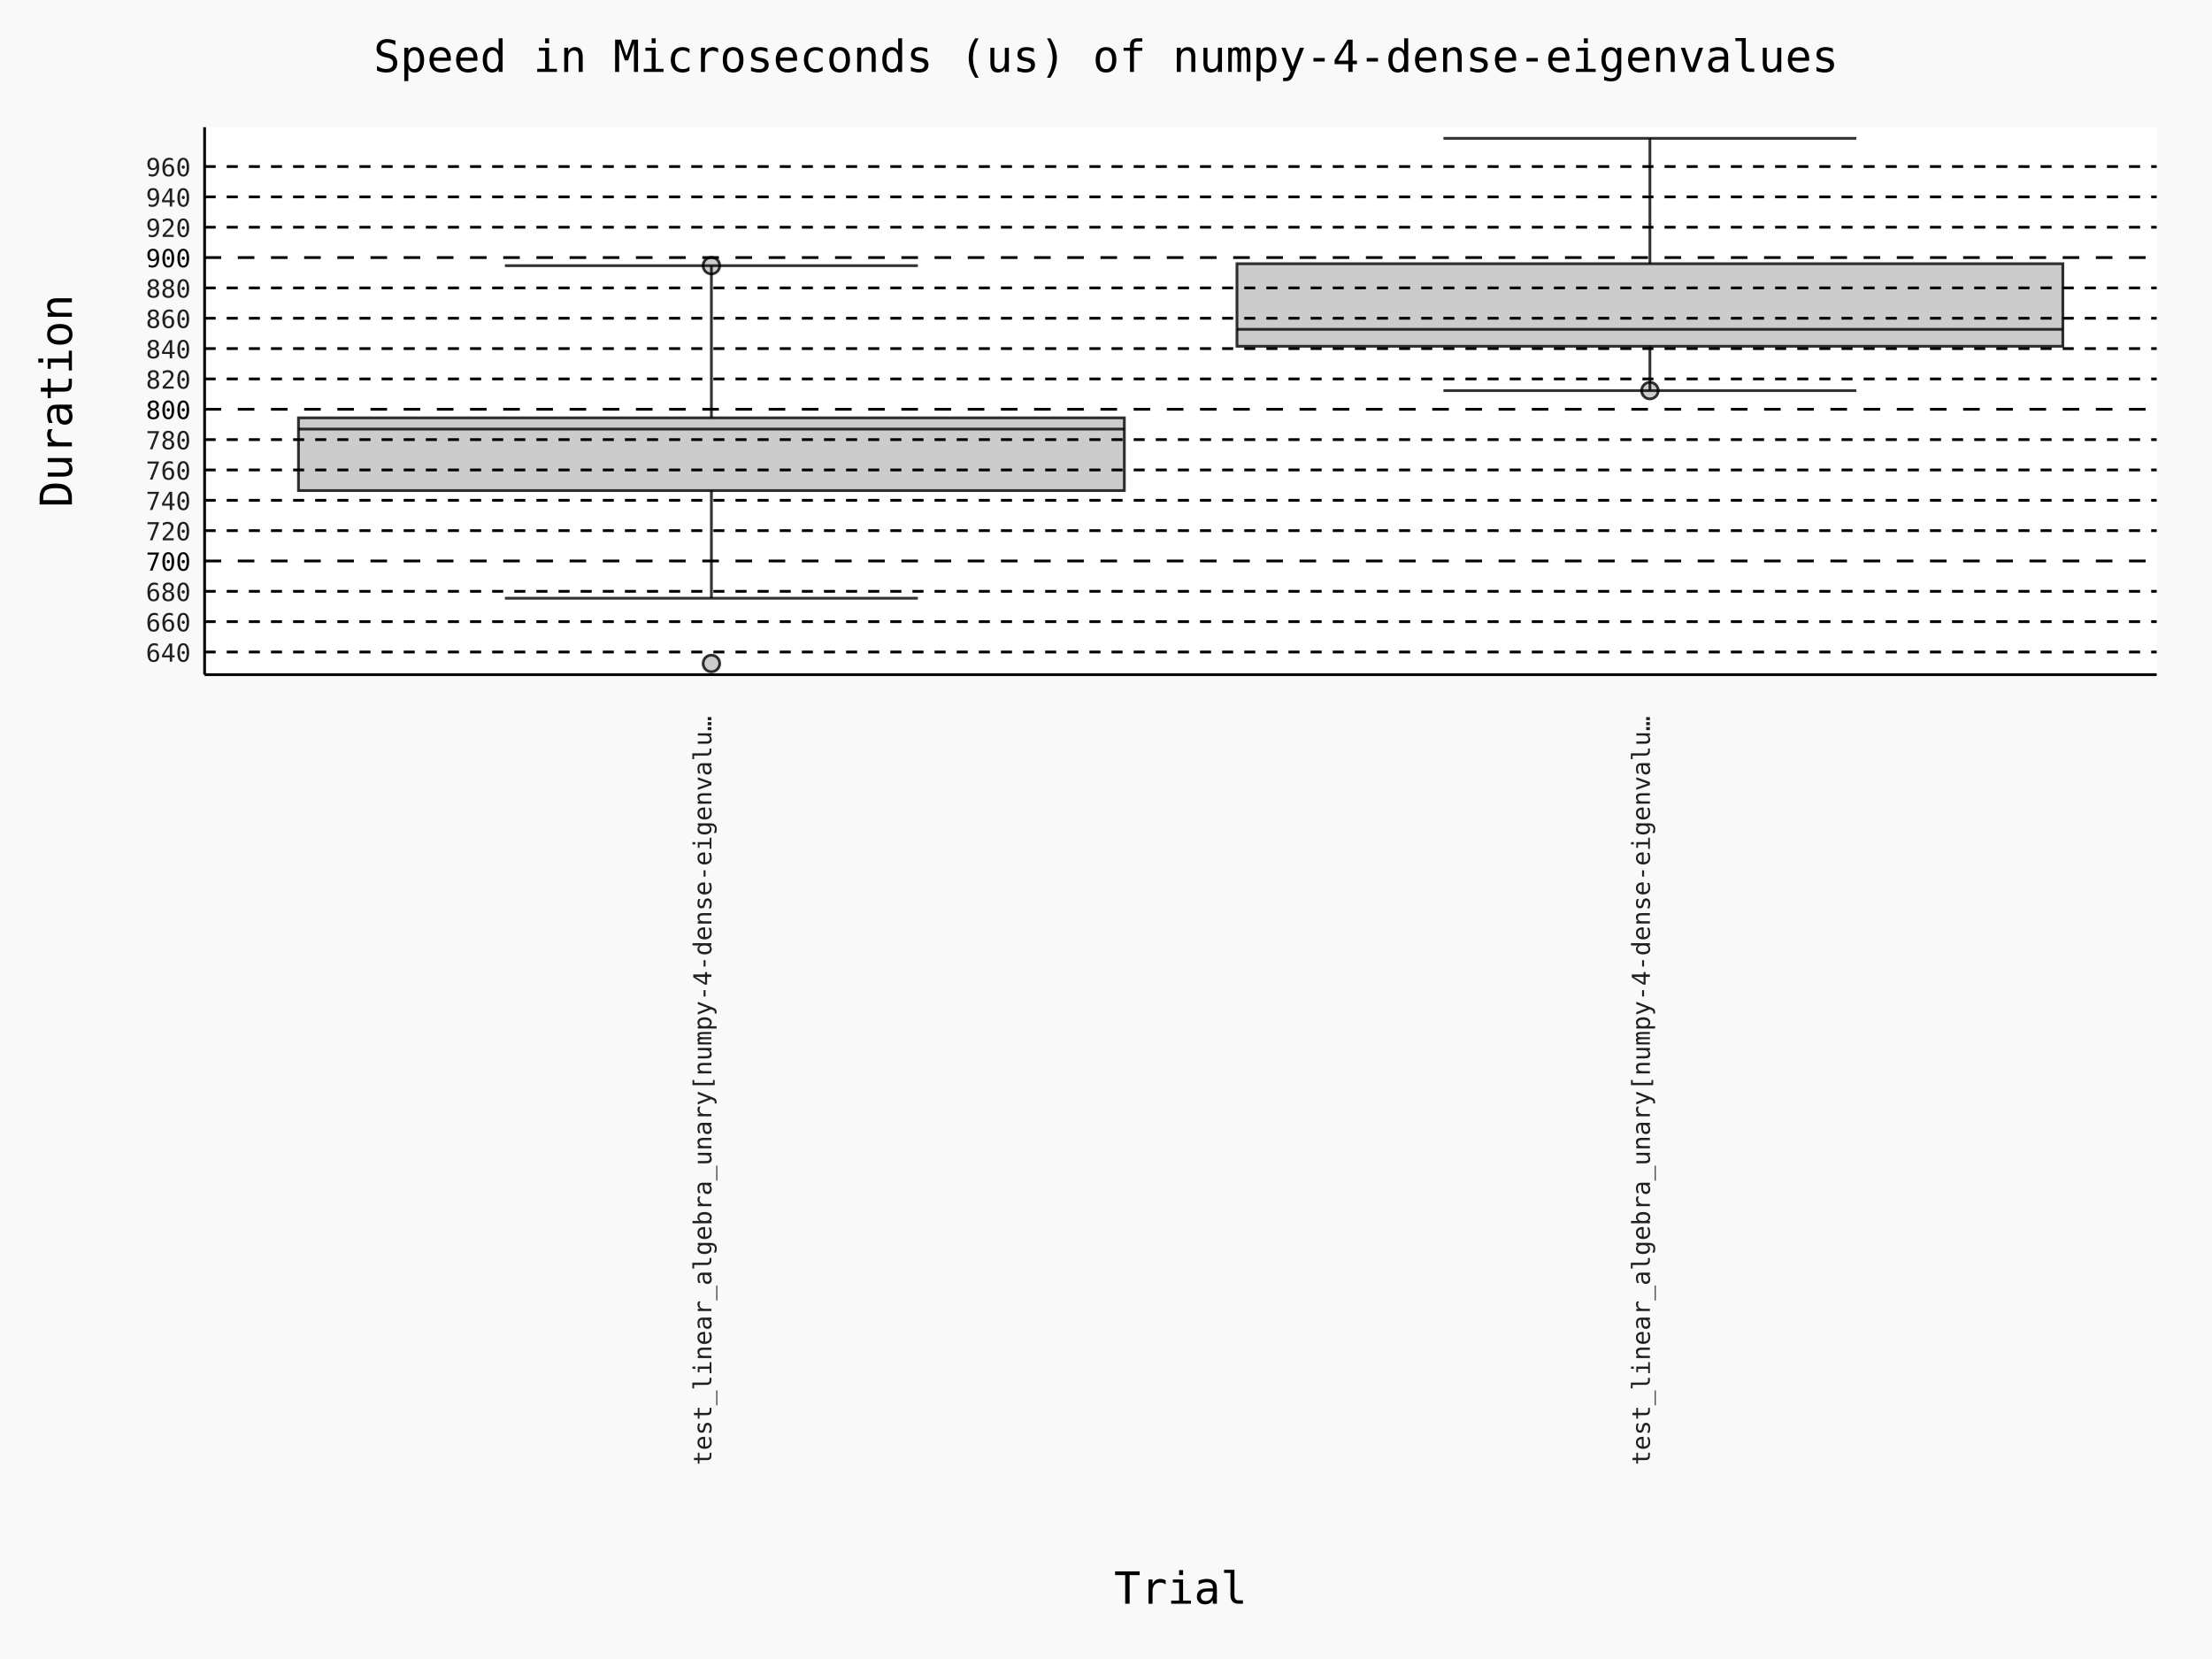
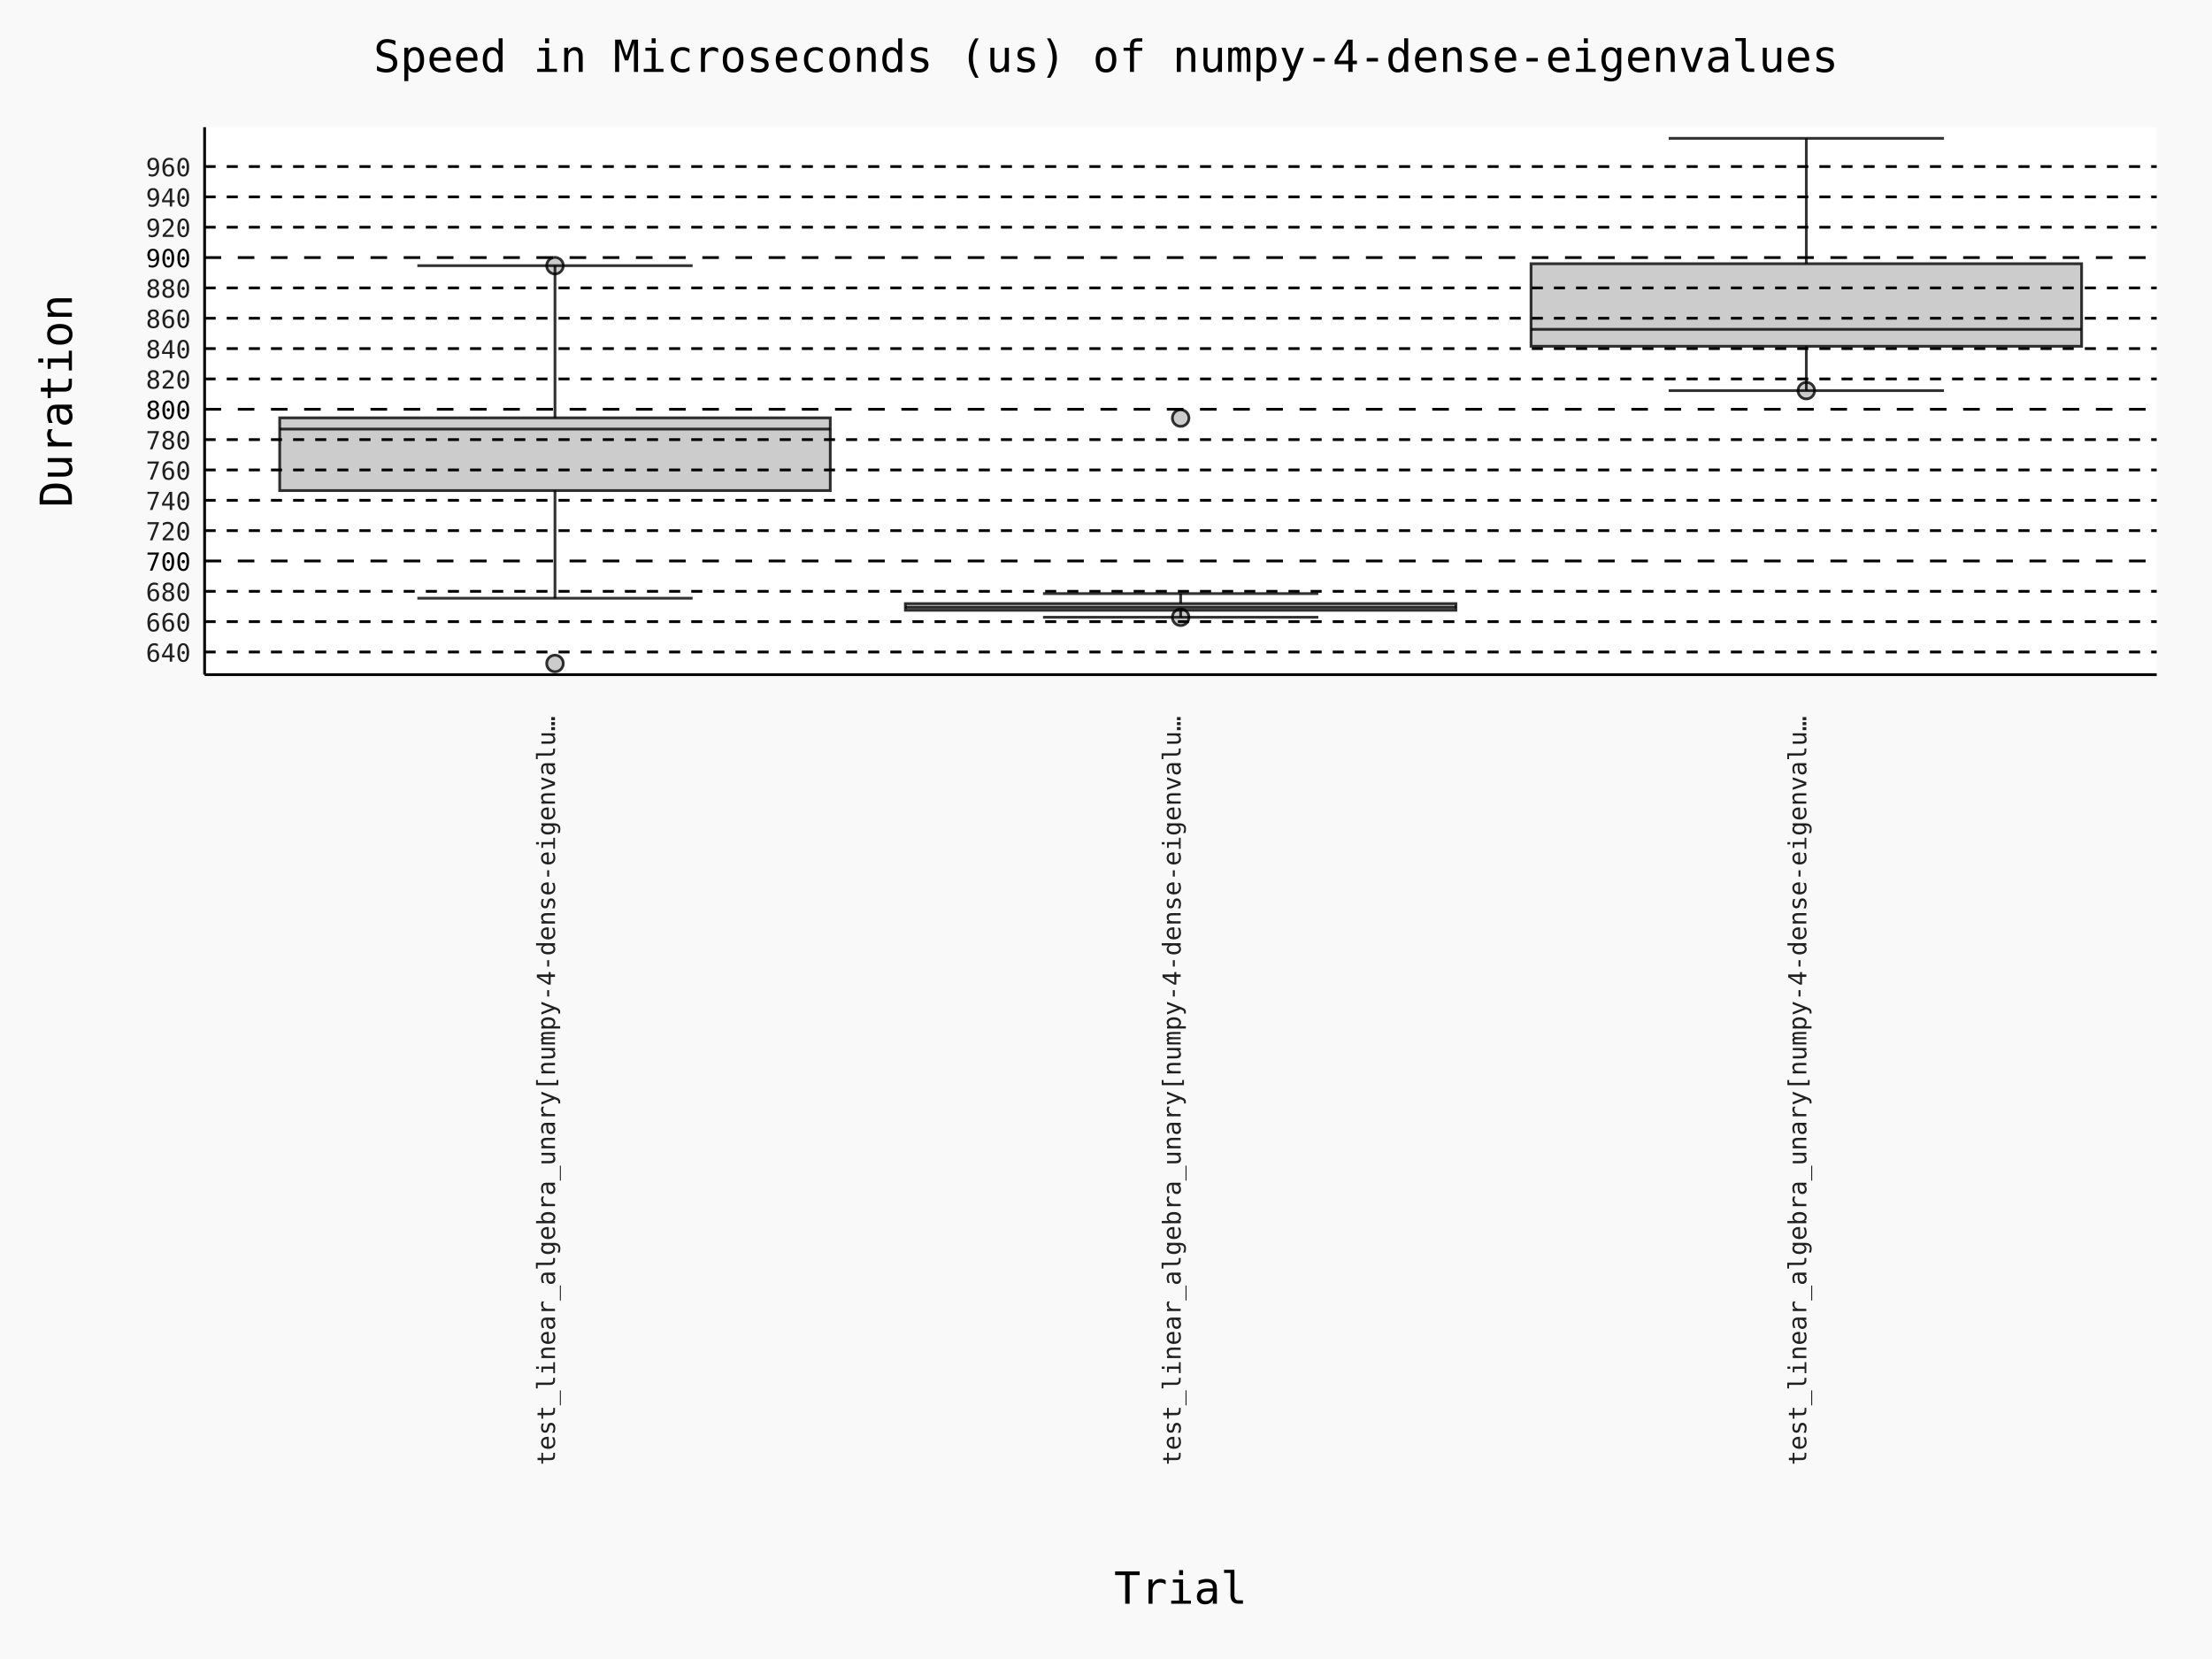
- <svg xmlns="http://www.w3.org/2000/svg" id="chart-7b1612f2-949b-4982-91dc-eeb2387b2378" class="pygal-chart" viewBox="0 0 800 600">
+ <svg xmlns="http://www.w3.org/2000/svg" id="chart-c63e9d6b-fcba-409c-8616-4ccd63e39ff2" class="pygal-chart" viewBox="0 0 800 600">
  <defs>
-     <style type="text/css">#chart-7b1612f2-949b-4982-91dc-eeb2387b2378{-webkit-user-select:none;-webkit-font-smoothing:antialiased;font-family:Consolas,"Deja Vu Sans Mono","Bitstream Vera Sans Mono","Courier New",monospace}#chart-7b1612f2-949b-4982-91dc-eeb2387b2378 .title{font-family:Consolas,"Deja Vu Sans Mono","Bitstream Vera Sans Mono","Courier New",monospace;font-size:16px}#chart-7b1612f2-949b-4982-91dc-eeb2387b2378 .legends .legend text{font-family:Consolas,"Deja Vu Sans Mono","Bitstream Vera Sans Mono","Courier New",monospace;font-size:14px}#chart-7b1612f2-949b-4982-91dc-eeb2387b2378 .axis text{font-family:Consolas,"Deja Vu Sans Mono","Bitstream Vera Sans Mono","Courier New",monospace;font-size:10px}#chart-7b1612f2-949b-4982-91dc-eeb2387b2378 .axis text.major{font-family:Consolas,"Deja Vu Sans Mono","Bitstream Vera Sans Mono","Courier New",monospace;font-size:10px}#chart-7b1612f2-949b-4982-91dc-eeb2387b2378 .text-overlay text.value{font-family:Consolas,"Deja Vu Sans Mono","Bitstream Vera Sans Mono","Courier New",monospace;font-size:16px}#chart-7b1612f2-949b-4982-91dc-eeb2387b2378 .text-overlay text.label{font-family:Consolas,"Deja Vu Sans Mono","Bitstream Vera Sans Mono","Courier New",monospace;font-size:10px}#chart-7b1612f2-949b-4982-91dc-eeb2387b2378 .tooltip{font-family:Consolas,"Deja Vu Sans Mono","Bitstream Vera Sans Mono","Courier New",monospace;font-size:14px}#chart-7b1612f2-949b-4982-91dc-eeb2387b2378 text.no_data{font-family:Consolas,"Deja Vu Sans Mono","Bitstream Vera Sans Mono","Courier New",monospace;font-size:64px}
- #chart-7b1612f2-949b-4982-91dc-eeb2387b2378{background-color:rgba(249,249,249,1)}#chart-7b1612f2-949b-4982-91dc-eeb2387b2378 path,#chart-7b1612f2-949b-4982-91dc-eeb2387b2378 line,#chart-7b1612f2-949b-4982-91dc-eeb2387b2378 rect,#chart-7b1612f2-949b-4982-91dc-eeb2387b2378 circle{-webkit-transition:150ms;-moz-transition:150ms;transition:150ms}#chart-7b1612f2-949b-4982-91dc-eeb2387b2378 .graph &gt; .background{fill:rgba(249,249,249,1)}#chart-7b1612f2-949b-4982-91dc-eeb2387b2378 .plot &gt; .background{fill:rgba(255,255,255,1)}#chart-7b1612f2-949b-4982-91dc-eeb2387b2378 .graph{fill:rgba(0,0,0,.87)}#chart-7b1612f2-949b-4982-91dc-eeb2387b2378 text.no_data{fill:rgba(0,0,0,1)}#chart-7b1612f2-949b-4982-91dc-eeb2387b2378 .title{fill:rgba(0,0,0,1)}#chart-7b1612f2-949b-4982-91dc-eeb2387b2378 .legends .legend text{fill:rgba(0,0,0,.87)}#chart-7b1612f2-949b-4982-91dc-eeb2387b2378 .legends .legend:hover text{fill:rgba(0,0,0,1)}#chart-7b1612f2-949b-4982-91dc-eeb2387b2378 .axis .line{stroke:rgba(0,0,0,1)}#chart-7b1612f2-949b-4982-91dc-eeb2387b2378 .axis .guide.line{stroke:rgba(0,0,0,.54)}#chart-7b1612f2-949b-4982-91dc-eeb2387b2378 .axis .major.line{stroke:rgba(0,0,0,.87)}#chart-7b1612f2-949b-4982-91dc-eeb2387b2378 .axis text.major{fill:rgba(0,0,0,1)}#chart-7b1612f2-949b-4982-91dc-eeb2387b2378 .axis.y .guides:hover .guide.line,#chart-7b1612f2-949b-4982-91dc-eeb2387b2378 .line-graph .axis.x .guides:hover .guide.line,#chart-7b1612f2-949b-4982-91dc-eeb2387b2378 .stackedline-graph .axis.x .guides:hover .guide.line,#chart-7b1612f2-949b-4982-91dc-eeb2387b2378 .xy-graph .axis.x .guides:hover .guide.line{stroke:rgba(0,0,0,1)}#chart-7b1612f2-949b-4982-91dc-eeb2387b2378 .axis .guides:hover text{fill:rgba(0,0,0,1)}#chart-7b1612f2-949b-4982-91dc-eeb2387b2378 .reactive{fill-opacity:.7;stroke-opacity:.8;stroke-width:1}#chart-7b1612f2-949b-4982-91dc-eeb2387b2378 .ci{stroke:rgba(0,0,0,.87)}#chart-7b1612f2-949b-4982-91dc-eeb2387b2378 .reactive.active,#chart-7b1612f2-949b-4982-91dc-eeb2387b2378 .active .reactive{fill-opacity:.8;stroke-opacity:.9;stroke-width:4}#chart-7b1612f2-949b-4982-91dc-eeb2387b2378 .ci .reactive.active{stroke-width:1.5}#chart-7b1612f2-949b-4982-91dc-eeb2387b2378 .series text{fill:rgba(0,0,0,1)}#chart-7b1612f2-949b-4982-91dc-eeb2387b2378 .tooltip rect{fill:rgba(255,255,255,1);stroke:rgba(0,0,0,1);-webkit-transition:opacity 150ms;-moz-transition:opacity 150ms;transition:opacity 150ms}#chart-7b1612f2-949b-4982-91dc-eeb2387b2378 .tooltip .label{fill:rgba(0,0,0,.87)}#chart-7b1612f2-949b-4982-91dc-eeb2387b2378 .tooltip .label{fill:rgba(0,0,0,.87)}#chart-7b1612f2-949b-4982-91dc-eeb2387b2378 .tooltip .legend{font-size:.8em;fill:rgba(0,0,0,.54)}#chart-7b1612f2-949b-4982-91dc-eeb2387b2378 .tooltip .x_label{font-size:.6em;fill:rgba(0,0,0,1)}#chart-7b1612f2-949b-4982-91dc-eeb2387b2378 .tooltip .xlink{font-size:.5em;text-decoration:underline}#chart-7b1612f2-949b-4982-91dc-eeb2387b2378 .tooltip .value{font-size:1.5em}#chart-7b1612f2-949b-4982-91dc-eeb2387b2378 .bound{font-size:.5em}#chart-7b1612f2-949b-4982-91dc-eeb2387b2378 .max-value{font-size:.75em;fill:rgba(0,0,0,.54)}#chart-7b1612f2-949b-4982-91dc-eeb2387b2378 .map-element{fill:rgba(255,255,255,1);stroke:rgba(0,0,0,.54) !important}#chart-7b1612f2-949b-4982-91dc-eeb2387b2378 .map-element .reactive{fill-opacity:inherit;stroke-opacity:inherit}#chart-7b1612f2-949b-4982-91dc-eeb2387b2378 .color-0,#chart-7b1612f2-949b-4982-91dc-eeb2387b2378 .color-0 a:visited{stroke:#000000;fill:#000000}#chart-7b1612f2-949b-4982-91dc-eeb2387b2378 .color-1,#chart-7b1612f2-949b-4982-91dc-eeb2387b2378 .color-1 a:visited{stroke:#000000;fill:#000000}#chart-7b1612f2-949b-4982-91dc-eeb2387b2378 .text-overlay .color-0 text{fill:white}#chart-7b1612f2-949b-4982-91dc-eeb2387b2378 .text-overlay .color-1 text{fill:white}
- #chart-7b1612f2-949b-4982-91dc-eeb2387b2378 text.no_data{text-anchor:middle}#chart-7b1612f2-949b-4982-91dc-eeb2387b2378 .guide.line{fill:none}#chart-7b1612f2-949b-4982-91dc-eeb2387b2378 .centered{text-anchor:middle}#chart-7b1612f2-949b-4982-91dc-eeb2387b2378 .title{text-anchor:middle}#chart-7b1612f2-949b-4982-91dc-eeb2387b2378 .legends .legend text{fill-opacity:1}#chart-7b1612f2-949b-4982-91dc-eeb2387b2378 .axis.x text{text-anchor:middle}#chart-7b1612f2-949b-4982-91dc-eeb2387b2378 .axis.x:not(.web) text[transform]{text-anchor:start}#chart-7b1612f2-949b-4982-91dc-eeb2387b2378 .axis.x:not(.web) text[transform].backwards{text-anchor:end}#chart-7b1612f2-949b-4982-91dc-eeb2387b2378 .axis.y text{text-anchor:end}#chart-7b1612f2-949b-4982-91dc-eeb2387b2378 .axis.y text[transform].backwards{text-anchor:start}#chart-7b1612f2-949b-4982-91dc-eeb2387b2378 .axis.y2 text{text-anchor:start}#chart-7b1612f2-949b-4982-91dc-eeb2387b2378 .axis.y2 text[transform].backwards{text-anchor:end}#chart-7b1612f2-949b-4982-91dc-eeb2387b2378 .axis .guide.line{stroke-dasharray:4,4;stroke:black}#chart-7b1612f2-949b-4982-91dc-eeb2387b2378 .axis .major.guide.line{stroke-dasharray:6,6;stroke:black}#chart-7b1612f2-949b-4982-91dc-eeb2387b2378 .horizontal .axis.y .guide.line,#chart-7b1612f2-949b-4982-91dc-eeb2387b2378 .horizontal .axis.y2 .guide.line,#chart-7b1612f2-949b-4982-91dc-eeb2387b2378 .vertical .axis.x .guide.line{opacity:0}#chart-7b1612f2-949b-4982-91dc-eeb2387b2378 .horizontal .axis.always_show .guide.line,#chart-7b1612f2-949b-4982-91dc-eeb2387b2378 .vertical .axis.always_show .guide.line{opacity:1 !important}#chart-7b1612f2-949b-4982-91dc-eeb2387b2378 .axis.y .guides:hover .guide.line,#chart-7b1612f2-949b-4982-91dc-eeb2387b2378 .axis.y2 .guides:hover .guide.line,#chart-7b1612f2-949b-4982-91dc-eeb2387b2378 .axis.x .guides:hover .guide.line{opacity:1}#chart-7b1612f2-949b-4982-91dc-eeb2387b2378 .axis .guides:hover text{opacity:1}#chart-7b1612f2-949b-4982-91dc-eeb2387b2378 .nofill{fill:none}#chart-7b1612f2-949b-4982-91dc-eeb2387b2378 .subtle-fill{fill-opacity:.2}#chart-7b1612f2-949b-4982-91dc-eeb2387b2378 .dot{stroke-width:1px;fill-opacity:1;stroke-opacity:1}#chart-7b1612f2-949b-4982-91dc-eeb2387b2378 .dot.active{stroke-width:5px}#chart-7b1612f2-949b-4982-91dc-eeb2387b2378 .dot.negative{fill:transparent}#chart-7b1612f2-949b-4982-91dc-eeb2387b2378 text,#chart-7b1612f2-949b-4982-91dc-eeb2387b2378 tspan{stroke:none !important}#chart-7b1612f2-949b-4982-91dc-eeb2387b2378 .series text.active{opacity:1}#chart-7b1612f2-949b-4982-91dc-eeb2387b2378 .tooltip rect{fill-opacity:.95;stroke-width:.5}#chart-7b1612f2-949b-4982-91dc-eeb2387b2378 .tooltip text{fill-opacity:1}#chart-7b1612f2-949b-4982-91dc-eeb2387b2378 .showable{visibility:hidden}#chart-7b1612f2-949b-4982-91dc-eeb2387b2378 .showable.shown{visibility:visible}#chart-7b1612f2-949b-4982-91dc-eeb2387b2378 .gauge-background{fill:rgba(229,229,229,1);stroke:none}#chart-7b1612f2-949b-4982-91dc-eeb2387b2378 .bg-lines{stroke:rgba(249,249,249,1);stroke-width:2px}
+     <style type="text/css">#chart-c63e9d6b-fcba-409c-8616-4ccd63e39ff2{-webkit-user-select:none;-webkit-font-smoothing:antialiased;font-family:Consolas,"Deja Vu Sans Mono","Bitstream Vera Sans Mono","Courier New",monospace}#chart-c63e9d6b-fcba-409c-8616-4ccd63e39ff2 .title{font-family:Consolas,"Deja Vu Sans Mono","Bitstream Vera Sans Mono","Courier New",monospace;font-size:16px}#chart-c63e9d6b-fcba-409c-8616-4ccd63e39ff2 .legends .legend text{font-family:Consolas,"Deja Vu Sans Mono","Bitstream Vera Sans Mono","Courier New",monospace;font-size:14px}#chart-c63e9d6b-fcba-409c-8616-4ccd63e39ff2 .axis text{font-family:Consolas,"Deja Vu Sans Mono","Bitstream Vera Sans Mono","Courier New",monospace;font-size:10px}#chart-c63e9d6b-fcba-409c-8616-4ccd63e39ff2 .axis text.major{font-family:Consolas,"Deja Vu Sans Mono","Bitstream Vera Sans Mono","Courier New",monospace;font-size:10px}#chart-c63e9d6b-fcba-409c-8616-4ccd63e39ff2 .text-overlay text.value{font-family:Consolas,"Deja Vu Sans Mono","Bitstream Vera Sans Mono","Courier New",monospace;font-size:16px}#chart-c63e9d6b-fcba-409c-8616-4ccd63e39ff2 .text-overlay text.label{font-family:Consolas,"Deja Vu Sans Mono","Bitstream Vera Sans Mono","Courier New",monospace;font-size:10px}#chart-c63e9d6b-fcba-409c-8616-4ccd63e39ff2 .tooltip{font-family:Consolas,"Deja Vu Sans Mono","Bitstream Vera Sans Mono","Courier New",monospace;font-size:14px}#chart-c63e9d6b-fcba-409c-8616-4ccd63e39ff2 text.no_data{font-family:Consolas,"Deja Vu Sans Mono","Bitstream Vera Sans Mono","Courier New",monospace;font-size:64px}
+ #chart-c63e9d6b-fcba-409c-8616-4ccd63e39ff2{background-color:rgba(249,249,249,1)}#chart-c63e9d6b-fcba-409c-8616-4ccd63e39ff2 path,#chart-c63e9d6b-fcba-409c-8616-4ccd63e39ff2 line,#chart-c63e9d6b-fcba-409c-8616-4ccd63e39ff2 rect,#chart-c63e9d6b-fcba-409c-8616-4ccd63e39ff2 circle{-webkit-transition:150ms;-moz-transition:150ms;transition:150ms}#chart-c63e9d6b-fcba-409c-8616-4ccd63e39ff2 .graph &gt; .background{fill:rgba(249,249,249,1)}#chart-c63e9d6b-fcba-409c-8616-4ccd63e39ff2 .plot &gt; .background{fill:rgba(255,255,255,1)}#chart-c63e9d6b-fcba-409c-8616-4ccd63e39ff2 .graph{fill:rgba(0,0,0,.87)}#chart-c63e9d6b-fcba-409c-8616-4ccd63e39ff2 text.no_data{fill:rgba(0,0,0,1)}#chart-c63e9d6b-fcba-409c-8616-4ccd63e39ff2 .title{fill:rgba(0,0,0,1)}#chart-c63e9d6b-fcba-409c-8616-4ccd63e39ff2 .legends .legend text{fill:rgba(0,0,0,.87)}#chart-c63e9d6b-fcba-409c-8616-4ccd63e39ff2 .legends .legend:hover text{fill:rgba(0,0,0,1)}#chart-c63e9d6b-fcba-409c-8616-4ccd63e39ff2 .axis .line{stroke:rgba(0,0,0,1)}#chart-c63e9d6b-fcba-409c-8616-4ccd63e39ff2 .axis .guide.line{stroke:rgba(0,0,0,.54)}#chart-c63e9d6b-fcba-409c-8616-4ccd63e39ff2 .axis .major.line{stroke:rgba(0,0,0,.87)}#chart-c63e9d6b-fcba-409c-8616-4ccd63e39ff2 .axis text.major{fill:rgba(0,0,0,1)}#chart-c63e9d6b-fcba-409c-8616-4ccd63e39ff2 .axis.y .guides:hover .guide.line,#chart-c63e9d6b-fcba-409c-8616-4ccd63e39ff2 .line-graph .axis.x .guides:hover .guide.line,#chart-c63e9d6b-fcba-409c-8616-4ccd63e39ff2 .stackedline-graph .axis.x .guides:hover .guide.line,#chart-c63e9d6b-fcba-409c-8616-4ccd63e39ff2 .xy-graph .axis.x .guides:hover .guide.line{stroke:rgba(0,0,0,1)}#chart-c63e9d6b-fcba-409c-8616-4ccd63e39ff2 .axis .guides:hover text{fill:rgba(0,0,0,1)}#chart-c63e9d6b-fcba-409c-8616-4ccd63e39ff2 .reactive{fill-opacity:.7;stroke-opacity:.8;stroke-width:1}#chart-c63e9d6b-fcba-409c-8616-4ccd63e39ff2 .ci{stroke:rgba(0,0,0,.87)}#chart-c63e9d6b-fcba-409c-8616-4ccd63e39ff2 .reactive.active,#chart-c63e9d6b-fcba-409c-8616-4ccd63e39ff2 .active .reactive{fill-opacity:.8;stroke-opacity:.9;stroke-width:4}#chart-c63e9d6b-fcba-409c-8616-4ccd63e39ff2 .ci .reactive.active{stroke-width:1.5}#chart-c63e9d6b-fcba-409c-8616-4ccd63e39ff2 .series text{fill:rgba(0,0,0,1)}#chart-c63e9d6b-fcba-409c-8616-4ccd63e39ff2 .tooltip rect{fill:rgba(255,255,255,1);stroke:rgba(0,0,0,1);-webkit-transition:opacity 150ms;-moz-transition:opacity 150ms;transition:opacity 150ms}#chart-c63e9d6b-fcba-409c-8616-4ccd63e39ff2 .tooltip .label{fill:rgba(0,0,0,.87)}#chart-c63e9d6b-fcba-409c-8616-4ccd63e39ff2 .tooltip .label{fill:rgba(0,0,0,.87)}#chart-c63e9d6b-fcba-409c-8616-4ccd63e39ff2 .tooltip .legend{font-size:.8em;fill:rgba(0,0,0,.54)}#chart-c63e9d6b-fcba-409c-8616-4ccd63e39ff2 .tooltip .x_label{font-size:.6em;fill:rgba(0,0,0,1)}#chart-c63e9d6b-fcba-409c-8616-4ccd63e39ff2 .tooltip .xlink{font-size:.5em;text-decoration:underline}#chart-c63e9d6b-fcba-409c-8616-4ccd63e39ff2 .tooltip .value{font-size:1.5em}#chart-c63e9d6b-fcba-409c-8616-4ccd63e39ff2 .bound{font-size:.5em}#chart-c63e9d6b-fcba-409c-8616-4ccd63e39ff2 .max-value{font-size:.75em;fill:rgba(0,0,0,.54)}#chart-c63e9d6b-fcba-409c-8616-4ccd63e39ff2 .map-element{fill:rgba(255,255,255,1);stroke:rgba(0,0,0,.54) !important}#chart-c63e9d6b-fcba-409c-8616-4ccd63e39ff2 .map-element .reactive{fill-opacity:inherit;stroke-opacity:inherit}#chart-c63e9d6b-fcba-409c-8616-4ccd63e39ff2 .color-0,#chart-c63e9d6b-fcba-409c-8616-4ccd63e39ff2 .color-0 a:visited{stroke:#000000;fill:#000000}#chart-c63e9d6b-fcba-409c-8616-4ccd63e39ff2 .color-1,#chart-c63e9d6b-fcba-409c-8616-4ccd63e39ff2 .color-1 a:visited{stroke:#000000;fill:#000000}#chart-c63e9d6b-fcba-409c-8616-4ccd63e39ff2 .color-2,#chart-c63e9d6b-fcba-409c-8616-4ccd63e39ff2 .color-2 a:visited{stroke:#000000;fill:#000000}#chart-c63e9d6b-fcba-409c-8616-4ccd63e39ff2 .text-overlay .color-0 text{fill:white}#chart-c63e9d6b-fcba-409c-8616-4ccd63e39ff2 .text-overlay .color-1 text{fill:white}#chart-c63e9d6b-fcba-409c-8616-4ccd63e39ff2 .text-overlay .color-2 text{fill:white}
+ #chart-c63e9d6b-fcba-409c-8616-4ccd63e39ff2 text.no_data{text-anchor:middle}#chart-c63e9d6b-fcba-409c-8616-4ccd63e39ff2 .guide.line{fill:none}#chart-c63e9d6b-fcba-409c-8616-4ccd63e39ff2 .centered{text-anchor:middle}#chart-c63e9d6b-fcba-409c-8616-4ccd63e39ff2 .title{text-anchor:middle}#chart-c63e9d6b-fcba-409c-8616-4ccd63e39ff2 .legends .legend text{fill-opacity:1}#chart-c63e9d6b-fcba-409c-8616-4ccd63e39ff2 .axis.x text{text-anchor:middle}#chart-c63e9d6b-fcba-409c-8616-4ccd63e39ff2 .axis.x:not(.web) text[transform]{text-anchor:start}#chart-c63e9d6b-fcba-409c-8616-4ccd63e39ff2 .axis.x:not(.web) text[transform].backwards{text-anchor:end}#chart-c63e9d6b-fcba-409c-8616-4ccd63e39ff2 .axis.y text{text-anchor:end}#chart-c63e9d6b-fcba-409c-8616-4ccd63e39ff2 .axis.y text[transform].backwards{text-anchor:start}#chart-c63e9d6b-fcba-409c-8616-4ccd63e39ff2 .axis.y2 text{text-anchor:start}#chart-c63e9d6b-fcba-409c-8616-4ccd63e39ff2 .axis.y2 text[transform].backwards{text-anchor:end}#chart-c63e9d6b-fcba-409c-8616-4ccd63e39ff2 .axis .guide.line{stroke-dasharray:4,4;stroke:black}#chart-c63e9d6b-fcba-409c-8616-4ccd63e39ff2 .axis .major.guide.line{stroke-dasharray:6,6;stroke:black}#chart-c63e9d6b-fcba-409c-8616-4ccd63e39ff2 .horizontal .axis.y .guide.line,#chart-c63e9d6b-fcba-409c-8616-4ccd63e39ff2 .horizontal .axis.y2 .guide.line,#chart-c63e9d6b-fcba-409c-8616-4ccd63e39ff2 .vertical .axis.x .guide.line{opacity:0}#chart-c63e9d6b-fcba-409c-8616-4ccd63e39ff2 .horizontal .axis.always_show .guide.line,#chart-c63e9d6b-fcba-409c-8616-4ccd63e39ff2 .vertical .axis.always_show .guide.line{opacity:1 !important}#chart-c63e9d6b-fcba-409c-8616-4ccd63e39ff2 .axis.y .guides:hover .guide.line,#chart-c63e9d6b-fcba-409c-8616-4ccd63e39ff2 .axis.y2 .guides:hover .guide.line,#chart-c63e9d6b-fcba-409c-8616-4ccd63e39ff2 .axis.x .guides:hover .guide.line{opacity:1}#chart-c63e9d6b-fcba-409c-8616-4ccd63e39ff2 .axis .guides:hover text{opacity:1}#chart-c63e9d6b-fcba-409c-8616-4ccd63e39ff2 .nofill{fill:none}#chart-c63e9d6b-fcba-409c-8616-4ccd63e39ff2 .subtle-fill{fill-opacity:.2}#chart-c63e9d6b-fcba-409c-8616-4ccd63e39ff2 .dot{stroke-width:1px;fill-opacity:1;stroke-opacity:1}#chart-c63e9d6b-fcba-409c-8616-4ccd63e39ff2 .dot.active{stroke-width:5px}#chart-c63e9d6b-fcba-409c-8616-4ccd63e39ff2 .dot.negative{fill:transparent}#chart-c63e9d6b-fcba-409c-8616-4ccd63e39ff2 text,#chart-c63e9d6b-fcba-409c-8616-4ccd63e39ff2 tspan{stroke:none !important}#chart-c63e9d6b-fcba-409c-8616-4ccd63e39ff2 .series text.active{opacity:1}#chart-c63e9d6b-fcba-409c-8616-4ccd63e39ff2 .tooltip rect{fill-opacity:.95;stroke-width:.5}#chart-c63e9d6b-fcba-409c-8616-4ccd63e39ff2 .tooltip text{fill-opacity:1}#chart-c63e9d6b-fcba-409c-8616-4ccd63e39ff2 .showable{visibility:hidden}#chart-c63e9d6b-fcba-409c-8616-4ccd63e39ff2 .showable.shown{visibility:visible}#chart-c63e9d6b-fcba-409c-8616-4ccd63e39ff2 .gauge-background{fill:rgba(229,229,229,1);stroke:none}#chart-c63e9d6b-fcba-409c-8616-4ccd63e39ff2 .bg-lines{stroke:rgba(249,249,249,1);stroke-width:2px}
.tooltip .value{font-size:1em !important}.axis text{font-size:9px !important}</style>
  </defs>
  <g class="graph custombox-graph vertical">
    <rect x="0" y="0" width="800" height="600" class="background" />
    <g transform="translate(74, 46)" class="plot">
      <rect x="0" y="0" width="706.0" height="198.0" class="background" />
      <g class="axis y always_show">
        <path d="M0 198 h706" class="line" />
        <g class="guides">
          <path d="M0 189.803 h706" class="guide line" />
          <text x="-5" y="193.303" class="">640</text>
        </g>
        <g class="guides">
          <path d="M0 178.83 h706" class="guide line" />
          <text x="-5" y="182.33" class="">660</text>
        </g>
        <g class="guides">
          <path d="M0 167.857 h706" class="guide line" />
          <text x="-5" y="171.357" class="">680</text>
        </g>
        <g class="guides">
          <path d="M0 156.884 h706" class="major guide line" />
          <text x="-5" y="160.384" class="major">700</text>
        </g>
        <g class="guides">
          <path d="M0 145.91 h706" class="guide line" />
          <text x="-5" y="149.41" class="">720</text>
        </g>
        <g class="guides">
          <path d="M0 134.937 h706" class="guide line" />
          <text x="-5" y="138.437" class="">740</text>
        </g>
        <g class="guides">
          <path d="M0 123.964 h706" class="guide line" />
          <text x="-5" y="127.464" class="">760</text>
        </g>
        <g class="guides">
          <path d="M0 112.991 h706" class="guide line" />
          <text x="-5" y="116.491" class="">780</text>
        </g>
        <g class="guides">
          <path d="M0 102.018 h706" class="major guide line" />
          <text x="-5" y="105.518" class="major">800</text>
        </g>
        <g class="guides">
          <path d="M0 91.044 h706" class="guide line" />
          <text x="-5" y="94.544" class="">820</text>
        </g>
        <g class="guides">
          <path d="M0 80.071 h706" class="guide line" />
          <text x="-5" y="83.571" class="">840</text>
        </g>
        <g class="guides">
          <path d="M0 69.098 h706" class="guide line" />
          <text x="-5" y="72.598" class="">860</text>
        </g>
        <g class="guides">
          <path d="M0 58.125 h706" class="guide line" />
          <text x="-5" y="61.625" class="">880</text>
        </g>
        <g class="guides">
          <path d="M0 47.152 h706" class="major guide line" />
          <text x="-5" y="50.652" class="major">900</text>
        </g>
        <g class="guides">
          <path d="M0 36.179 h706" class="guide line" />
          <text x="-5" y="39.679" class="">920</text>
        </g>
        <g class="guides">
          <path d="M0 25.205 h706" class="guide line" />
          <text x="-5" y="28.705" class="">940</text>
        </g>
        <g class="guides">
          <path d="M0 14.232 h706" class="guide line" />
          <text x="-5" y="17.732" class="">960</text>
        </g>
      </g>
      <g class="axis x">
        <path d="M0 0 v198" class="line" />
        <g class="guides">
-           <path d="M183.288 0 v198" class="guide line" />
-           <text x="183.288" y="213.0" class="backwards" transform="rotate(270 183.2885 213)">test_linear_algebra_unary[numpy-4-dense-eigenvalu…</text>
+           <path d="M126.718 0 v198" class="guide line" />
+           <text x="126.718" y="213.0" class="backwards" transform="rotate(270 126.7179 213)">test_linear_algebra_unary[numpy-4-dense-eigenvalu…</text>
        </g>
        <g class="guides">
-           <path d="M522.712 0 v198" class="guide line" />
-           <text x="522.712" y="213.0" class="backwards" transform="rotate(270 522.7115 213)">test_linear_algebra_unary[numpy-4-dense-eigenvalu…</text>
+           <path d="M353 0 v198" class="guide line" />
+           <text x="353.0" y="213.0" class="backwards" transform="rotate(270 353 213)">test_linear_algebra_unary[numpy-4-dense-eigenvalu…</text>
+         </g>
+         <g class="guides">
+           <path d="M579.282 0 v198" class="guide line" />
+           <text x="579.282" y="213.0" class="backwards" transform="rotate(270 579.2821 213)">test_linear_algebra_unary[numpy-4-dense-eigenvalu…</text>
        </g>
      </g>
      <g class="series serie-0 color-0">
        <g class="boxes">
          <g class="box">
-             <path stroke-width="3" d="M108.615 170.357 L257.962 170.357" class="reactive tooltip-trigger" />
-             <path stroke-width="3" d="M33.942 109.178 L332.635 109.178" class="reactive tooltip-trigger" />
-             <path stroke-width="3" d="M108.615 50.083 L257.962 50.083" class="reactive tooltip-trigger" />
-             <path stroke-width="2" d="M183.288 170.357 L183.288 131.427" class="reactive tooltip-trigger" />
-             <path stroke-width="2" d="M183.288 50.083 L183.288 105.118" class="reactive tooltip-trigger" />
-             <rect x="33.942" y="105.118" height="26.31" width="298.692" class="subtle-fill reactive tooltip-trigger" />
-             <circle cx="183.288" cy="193.951" r="3" class="subtle-fill reactive tooltip-trigger" />
-             <circle cx="183.288" cy="50.083" r="3" class="subtle-fill reactive tooltip-trigger" />
+             <path stroke-width="3" d="M76.936 170.357 L176.5 170.357" class="reactive tooltip-trigger" />
+             <path stroke-width="3" d="M27.154 109.178 L226.282 109.178" class="reactive tooltip-trigger" />
+             <path stroke-width="3" d="M76.936 50.083 L176.5 50.083" class="reactive tooltip-trigger" />
+             <path stroke-width="2" d="M126.718 170.357 L126.718 131.427" class="reactive tooltip-trigger" />
+             <path stroke-width="2" d="M126.718 50.083 L126.718 105.118" class="reactive tooltip-trigger" />
+             <rect x="27.154" y="105.118" height="26.31" width="199.128" class="subtle-fill reactive tooltip-trigger" />
+             <circle cx="126.718" cy="193.951" r="3" class="subtle-fill reactive tooltip-trigger" />
+             <circle cx="126.718" cy="50.083" r="3" class="subtle-fill reactive tooltip-trigger" />
          </g>
        </g>
      </g>
      <g class="series serie-1 color-1">
        <g class="boxes">
          <g class="box">
-             <path stroke-width="3" d="M448.038 95.273 L597.385 95.273" class="reactive tooltip-trigger" />
-             <path stroke-width="3" d="M373.365 73.107 L672.058 73.107" class="reactive tooltip-trigger" />
-             <path stroke-width="3" d="M448.038 4.032 L597.385 4.032" class="reactive tooltip-trigger" />
-             <path stroke-width="2" d="M522.712 95.273 L522.712 79.238" class="reactive tooltip-trigger" />
-             <path stroke-width="2" d="M522.712 4.032 L522.712 49.378" class="reactive tooltip-trigger" />
-             <rect x="373.365" y="49.378" height="29.86" width="298.692" class="subtle-fill reactive tooltip-trigger" />
-             <circle cx="522.712" cy="95.273" r="3" class="subtle-fill reactive tooltip-trigger" />
-             <circle cx="522.712" cy="-988.319" r="3" class="subtle-fill reactive tooltip-trigger" />
+             <path stroke-width="3" d="M303.218 177.241 L402.782 177.241" class="reactive tooltip-trigger" />
+             <path stroke-width="3" d="M253.436 173.62 L452.564 173.62" class="reactive tooltip-trigger" />
+             <path stroke-width="3" d="M303.218 168.682 L402.782 168.682" class="reactive tooltip-trigger" />
+             <path stroke-width="2" d="M353 177.241 L353 174.717" class="reactive tooltip-trigger" />
+             <path stroke-width="2" d="M353 168.682 L353 172.303" class="reactive tooltip-trigger" />
+             <rect x="253.436" y="172.303" height="2.414" width="199.128" class="subtle-fill reactive tooltip-trigger" />
+             <circle cx="353" cy="177.241" r="3" class="subtle-fill reactive tooltip-trigger" />
+             <circle cx="353" cy="105.203" r="3" class="subtle-fill reactive tooltip-trigger" />
+           </g>
+         </g>
+       </g>
+       <g class="series serie-2 color-2">
+         <g class="boxes">
+           <g class="box">
+             <path stroke-width="3" d="M529.5 95.273 L629.064 95.273" class="reactive tooltip-trigger" />
+             <path stroke-width="3" d="M479.718 73.107 L678.846 73.107" class="reactive tooltip-trigger" />
+             <path stroke-width="3" d="M529.5 4.032 L629.064 4.032" class="reactive tooltip-trigger" />
+             <path stroke-width="2" d="M579.282 95.273 L579.282 79.238" class="reactive tooltip-trigger" />
+             <path stroke-width="2" d="M579.282 4.032 L579.282 49.378" class="reactive tooltip-trigger" />
+             <rect x="479.718" y="49.378" height="29.86" width="199.128" class="subtle-fill reactive tooltip-trigger" />
+             <circle cx="579.282" cy="95.273" r="3" class="subtle-fill reactive tooltip-trigger" />
+             <circle cx="579.282" cy="-988.319" r="3" class="subtle-fill reactive tooltip-trigger" />
          </g>
        </g>
      </g>
    </g>
    <g class="titles">
      <text x="400.0" y="26" class="title plot_title">Speed in Microseconds (us) of numpy-4-dense-eigenvalues</text>
      <text x="427.0" y="580.0" class="title">Trial</text>
      <text x="0" y="171.0" class="title" transform="rotate(-90 0 145)">Duration</text>
    </g>
    <g transform="translate(74, 46)" class="plot overlay">
      <g class="series serie-0 color-0" />
      <g class="series serie-1 color-1" />
+       <g class="series serie-2 color-2" />
    </g>
    <g transform="translate(74, 46)" class="plot text-overlay">
      <g class="series serie-0 color-0" />
      <g class="series serie-1 color-1" />
+       <g class="series serie-2 color-2" />
    </g>
    <g transform="translate(74, 46)" class="plot tooltip-overlay">
      <g transform="translate(0 0)" style="opacity: 0" class="tooltip">
        <rect rx="0" ry="0" width="0" height="0" class="tooltip-box" />
        <g class="text" />
      </g>
    </g>
  </g>
</svg>
